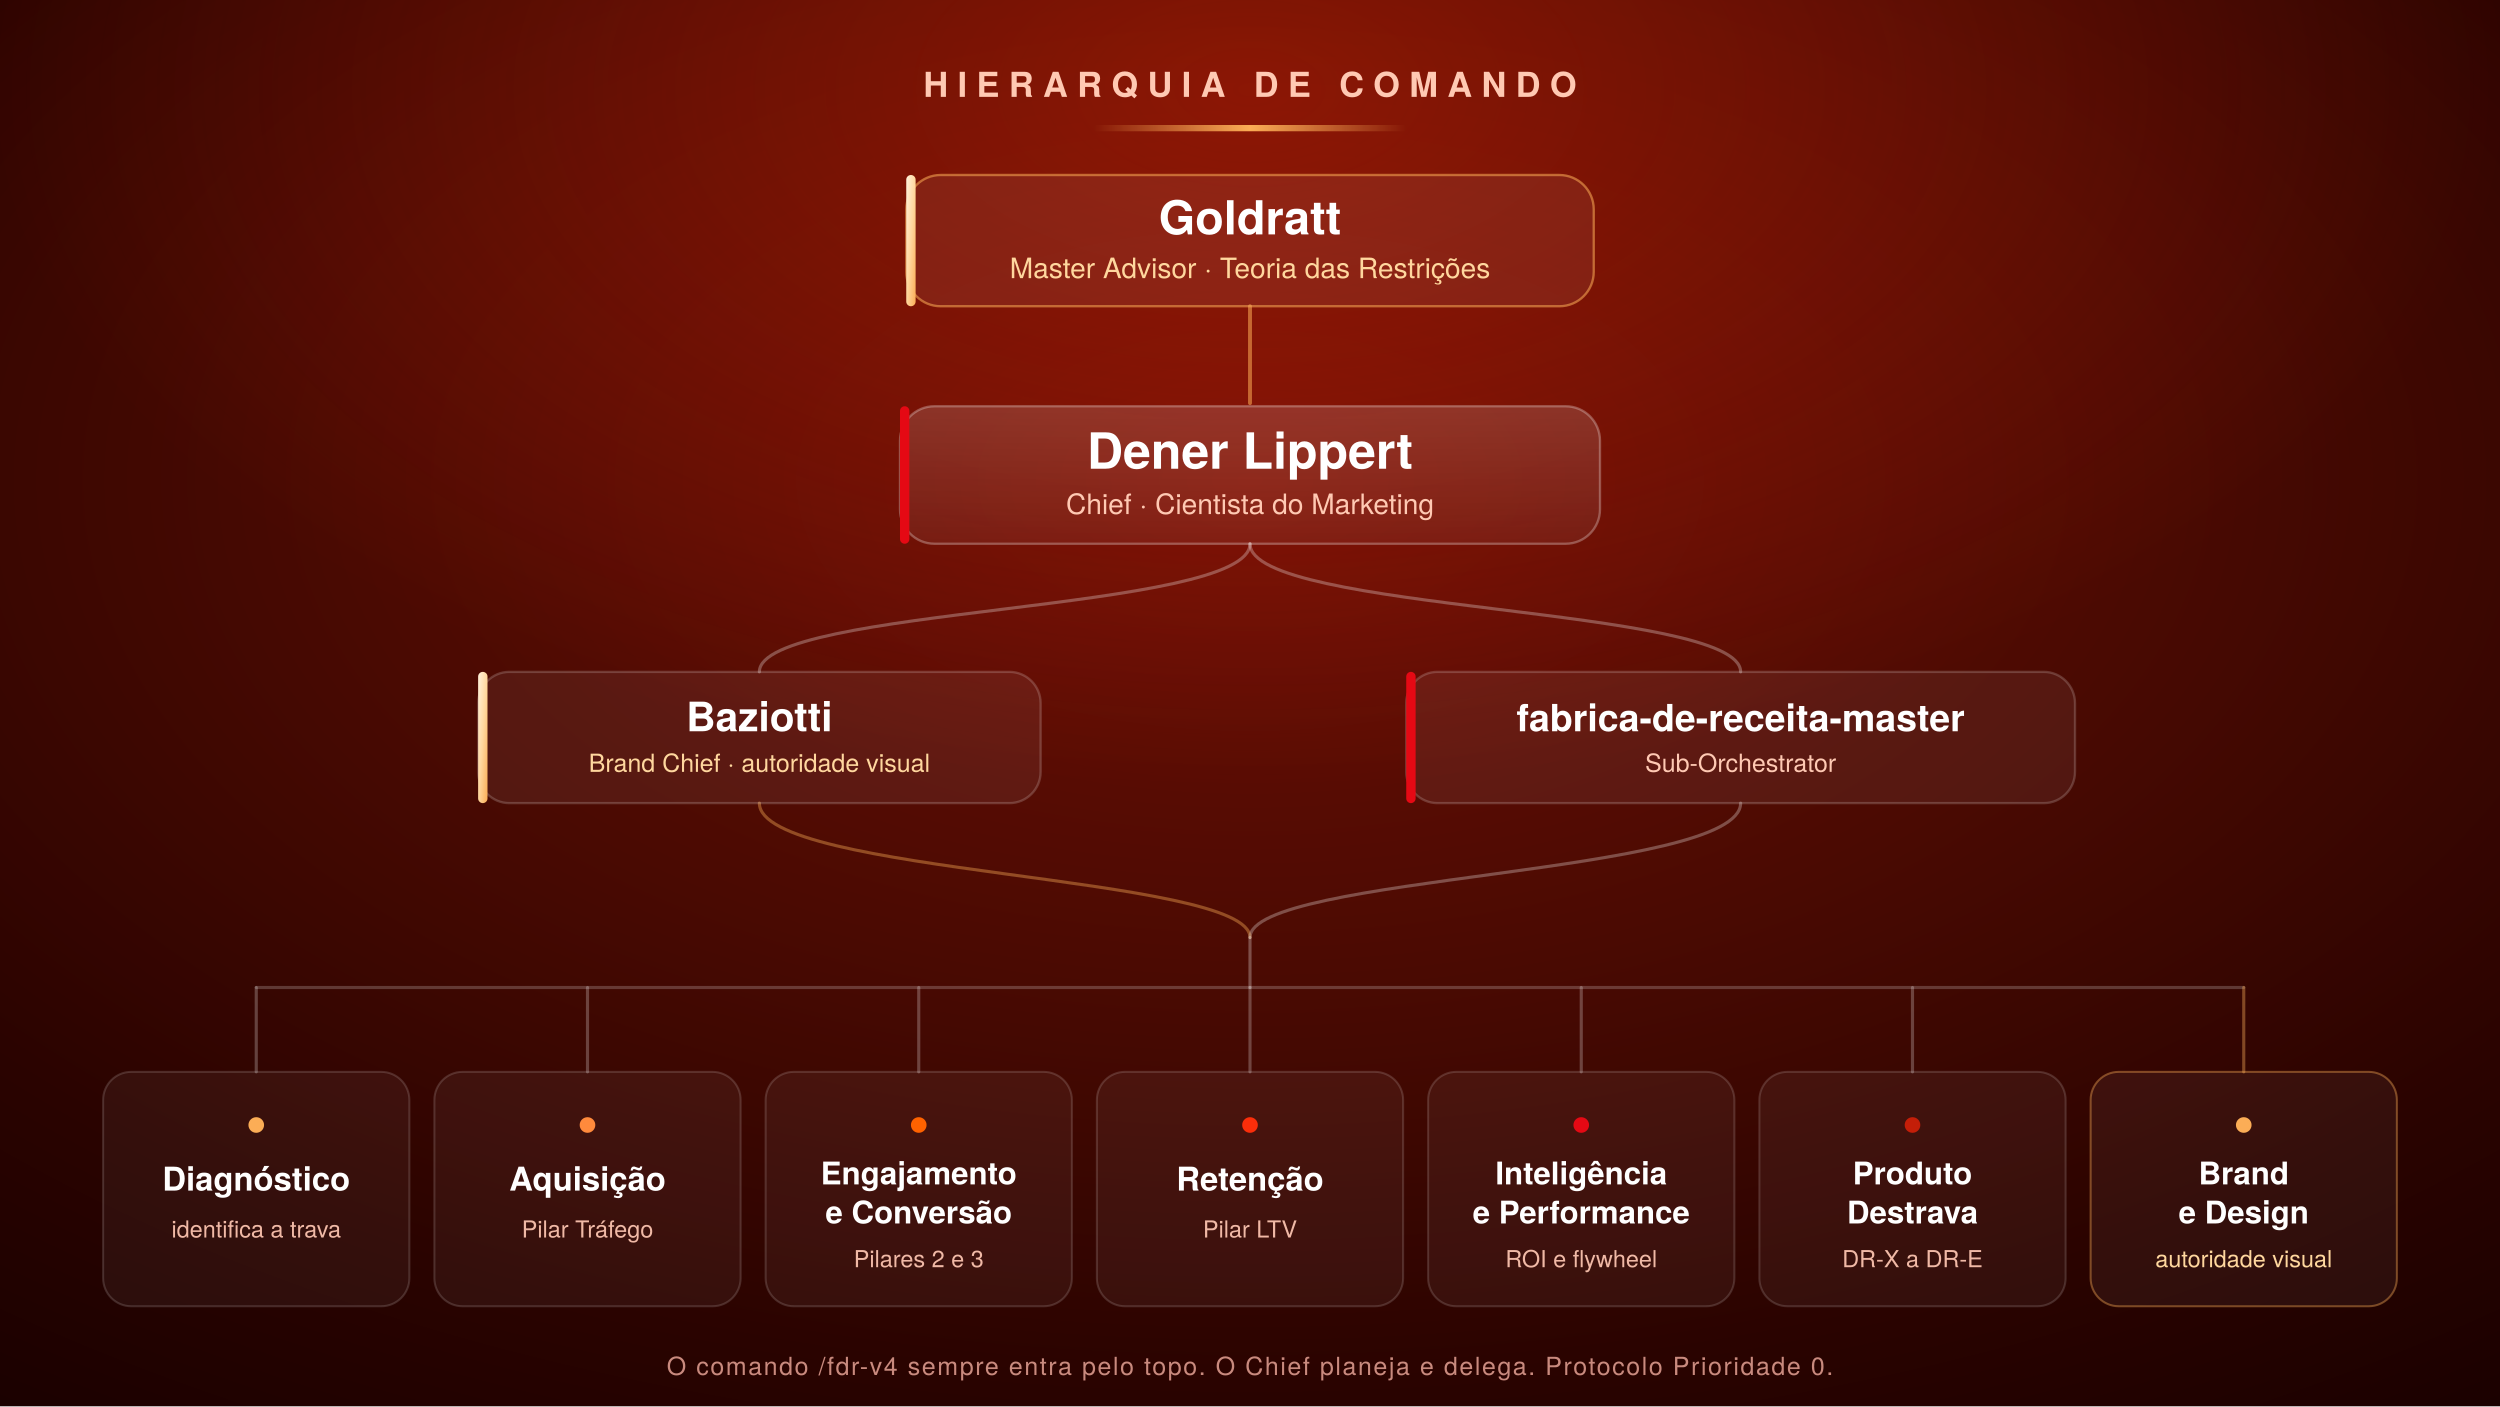
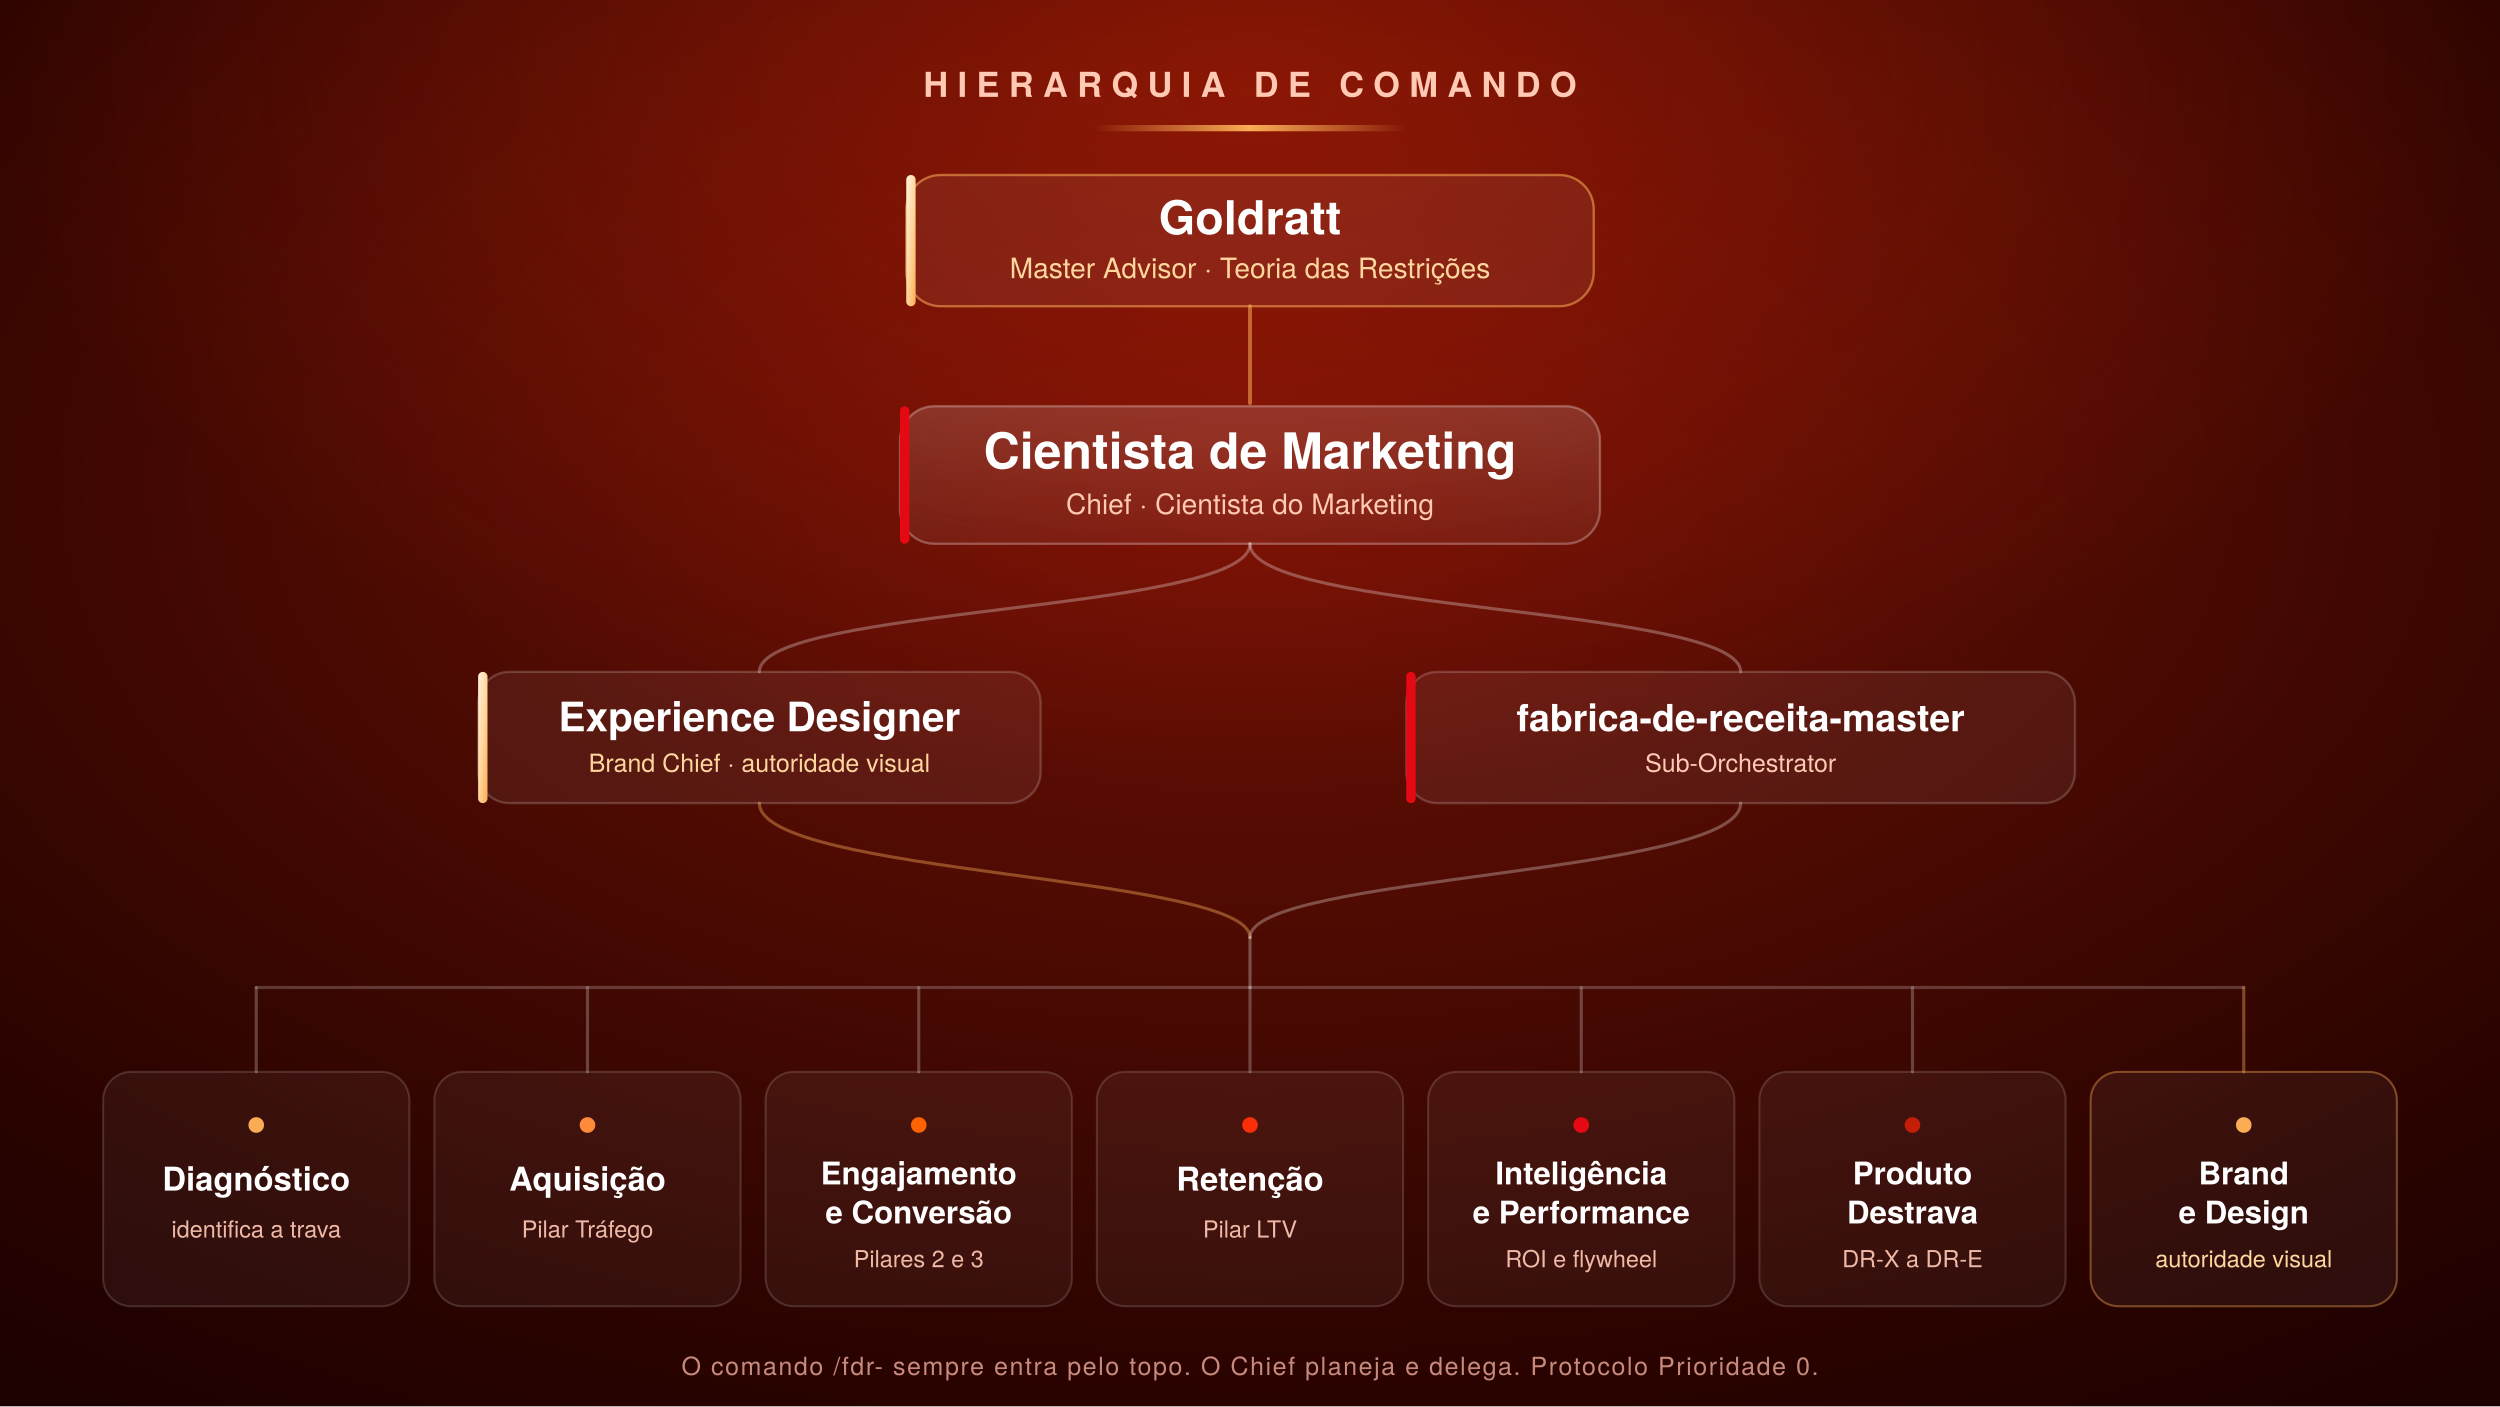
<svg xmlns="http://www.w3.org/2000/svg" width="1600" height="900" viewBox="0 0 1600 900">
  <defs>
    <radialGradient id="bg" cx="0.5" cy="0.34" r="0.9">
      <stop offset="0" stop-color="#6E0F05" />
      <stop offset="0.4" stop-color="#4A0A02" />
      <stop offset="0.72" stop-color="#2A0300" />
      <stop offset="1" stop-color="#150000" />
    </radialGradient>
    <radialGradient id="topglow" cx="0.5" cy="0.06" r="0.5">
      <stop offset="0" stop-color="#FB2E0A" stop-opacity="0.34" />
      <stop offset="1" stop-color="#FB2E0A" stop-opacity="0" />
    </radialGradient>
    <linearGradient id="gold" x1="0" y1="0" x2="1" y2="1">
      <stop offset="0" stop-color="#FFF2DC" />
      <stop offset="0.5" stop-color="#FFD79E" />
      <stop offset="1" stop-color="#FBAD56" />
    </linearGradient>
    <linearGradient id="goldrule" x1="0" y1="0" x2="1" y2="0">
      <stop offset="0" stop-color="#FBAD56" stop-opacity="0" />
      <stop offset="0.5" stop-color="#FBAD56" />
      <stop offset="1" stop-color="#FBAD56" stop-opacity="0" />
    </linearGradient>
    <linearGradient id="chiefcard" x1="0" y1="0" x2="0" y2="1">
      <stop offset="0" stop-color="#FFFFFF" stop-opacity="0.14" />
      <stop offset="1" stop-color="#FFFFFF" stop-opacity="0.05" />
    </linearGradient>
  </defs>
  <rect width="1600" height="900" fill="url(#bg)" />
  <rect width="1600" height="900" fill="url(#topglow)" />
  <text x="800" y="62" text-anchor="middle" font-family="Avenir Next, Helvetica Neue, sans-serif" font-size="22" font-weight="600" letter-spacing="6" fill="#FFC9B3">HIERARQUIA DE COMANDO</text>
  <rect x="700" y="80" width="200" height="4" rx="2" fill="url(#goldrule)" />
  <g fill="none" stroke-linecap="round">
    <path d="M800 196 L800 258" stroke="#FBAD56" stroke-opacity="0.55" stroke-width="2.5" />
    <path d="M800 348 C800 392, 486 388, 486 430" stroke="#FFFFFF" stroke-opacity="0.28" stroke-width="2" />
    <path d="M800 348 C800 392, 1114 388, 1114 430" stroke="#FFFFFF" stroke-opacity="0.28" stroke-width="2" />
    <path d="M486 514 C486 560, 800 560, 800 600" stroke="#FBAD56" stroke-opacity="0.4" stroke-width="2" />
    <path d="M1114 514 C1114 560, 800 560, 800 600" stroke="#FFFFFF" stroke-opacity="0.28" stroke-width="2" />
    <path d="M800 600 L800 632" stroke="#FFFFFF" stroke-opacity="0.28" stroke-width="2" />
    <path d="M164 632 L1436 632" stroke="#FFFFFF" stroke-opacity="0.20" stroke-width="2" />
    <path d="M164 632 L164 686" stroke="#FFFFFF" stroke-opacity="0.24" stroke-width="2" />
    <path d="M376 632 L376 686" stroke="#FFFFFF" stroke-opacity="0.24" stroke-width="2" />
    <path d="M588 632 L588 686" stroke="#FFFFFF" stroke-opacity="0.24" stroke-width="2" />
    <path d="M800 632 L800 686" stroke="#FFFFFF" stroke-opacity="0.24" stroke-width="2" />
    <path d="M1012 632 L1012 686" stroke="#FFFFFF" stroke-opacity="0.24" stroke-width="2" />
    <path d="M1224 632 L1224 686" stroke="#FFFFFF" stroke-opacity="0.24" stroke-width="2" />
    <path d="M1436 632 L1436 686" stroke="#FBAD56" stroke-opacity="0.4" stroke-width="2" />
  </g>
  <g>
    <rect x="580" y="112" width="440" height="84" rx="22" fill="#FFFFFF" fill-opacity="0.06" stroke="#FBAD56" stroke-opacity="0.55" stroke-width="1.5" />
    <rect x="580" y="112" width="6" height="84" rx="3" fill="url(#gold)" />
    <text x="800" y="150" text-anchor="middle" font-family="Avenir Next, Helvetica Neue, sans-serif" font-size="30" font-weight="800" fill="#FFFFFF">Goldratt</text>
    <text x="800" y="178" text-anchor="middle" font-family="Avenir Next, Helvetica Neue, sans-serif" font-size="18" font-weight="500" fill="#FFD79E">Master Advisor · Teoria das Restrições</text>
  </g>
  <g>
    <rect x="576" y="260" width="448" height="88" rx="22" fill="url(#chiefcard)" stroke="#FFFFFF" stroke-opacity="0.28" stroke-width="1.5" />
    <rect x="576" y="260" width="6" height="88" rx="3" fill="#E50914" />
-     <text x="800" y="300" text-anchor="middle" font-family="Avenir Next, Helvetica Neue, sans-serif" font-size="32" font-weight="800" fill="#FFFFFF">Dener Lippert</text>
+     <text x="800" y="300" text-anchor="middle" font-family="Avenir Next, Helvetica Neue, sans-serif" font-size="32" font-weight="800" fill="#FFFFFF">Cientista de Marketing</text>
    <text x="800" y="329" text-anchor="middle" font-family="Avenir Next, Helvetica Neue, sans-serif" font-size="18" font-weight="500" fill="#FFC9B3">Chief · Cientista do Marketing</text>
  </g>
  <g>
    <rect x="306" y="430" width="360" height="84" rx="20" fill="#FFFFFF" fill-opacity="0.06" stroke="#FFFFFF" stroke-opacity="0.18" stroke-width="1.5" />
    <rect x="306" y="430" width="6" height="84" rx="3" fill="url(#gold)" />
-     <text x="486" y="468" text-anchor="middle" font-family="Avenir Next, Helvetica Neue, sans-serif" font-size="26" font-weight="800" fill="#FFFFFF">Baziotti</text>
+     <text x="486" y="468" text-anchor="middle" font-family="Avenir Next, Helvetica Neue, sans-serif" font-size="26" font-weight="800" fill="#FFFFFF">Experience Designer</text>
    <text x="486" y="494" text-anchor="middle" font-family="Avenir Next, Helvetica Neue, sans-serif" font-size="16" font-weight="500" fill="#FFD79E">Brand Chief · autoridade visual</text>
  </g>
  <g>
    <rect x="900" y="430" width="428" height="84" rx="20" fill="#FFFFFF" fill-opacity="0.06" stroke="#FFFFFF" stroke-opacity="0.18" stroke-width="1.5" />
    <rect x="900" y="430" width="6" height="84" rx="3" fill="#E50914" />
    <text x="1114" y="468" text-anchor="middle" font-family="Avenir Next, Helvetica Neue, sans-serif" font-size="24" font-weight="800" fill="#FFFFFF">fabrica-de-receita-master</text>
    <text x="1114" y="494" text-anchor="middle" font-family="Avenir Next, Helvetica Neue, sans-serif" font-size="16" font-weight="500" fill="#FFC9B3">Sub-Orchestrator</text>
  </g>
  <g font-family="Avenir Next, Helvetica Neue, sans-serif" text-anchor="middle">
    <rect x="66" y="686" width="196" height="150" rx="18" fill="#FFFFFF" fill-opacity="0.05" stroke="#FFFFFF" stroke-opacity="0.15" stroke-width="1.3" />
    <circle cx="164" cy="720" r="5" fill="#FBAD56" />
    <text x="164" y="762" font-size="21" font-weight="700" fill="#FFFFFF">Diagnóstico</text>
    <text x="164" y="792" font-size="15" font-weight="500" fill="#F0B9A6">identifica a trava</text>
    <rect x="278" y="686" width="196" height="150" rx="18" fill="#FFFFFF" fill-opacity="0.05" stroke="#FFFFFF" stroke-opacity="0.15" stroke-width="1.3" />
    <circle cx="376" cy="720" r="5" fill="#FF8A3C" />
    <text x="376" y="762" font-size="21" font-weight="700" fill="#FFFFFF">Aquisição</text>
    <text x="376" y="792" font-size="15" font-weight="500" fill="#F0B9A6">Pilar Tráfego</text>
    <rect x="490" y="686" width="196" height="150" rx="18" fill="#FFFFFF" fill-opacity="0.05" stroke="#FFFFFF" stroke-opacity="0.15" stroke-width="1.3" />
    <circle cx="588" cy="720" r="5" fill="#FF6200" />
    <text x="588" y="758" font-size="20" font-weight="700" fill="#FFFFFF">Engajamento</text>
    <text x="588" y="783" font-size="20" font-weight="700" fill="#FFFFFF">e Conversão</text>
    <text x="588" y="811" font-size="15" font-weight="500" fill="#F0B9A6">Pilares 2 e 3</text>
    <rect x="702" y="686" width="196" height="150" rx="18" fill="#FFFFFF" fill-opacity="0.05" stroke="#FFFFFF" stroke-opacity="0.15" stroke-width="1.3" />
    <circle cx="800" cy="720" r="5" fill="#FB2E0A" />
    <text x="800" y="762" font-size="21" font-weight="700" fill="#FFFFFF">Retenção</text>
    <text x="800" y="792" font-size="15" font-weight="500" fill="#F0B9A6">Pilar LTV</text>
    <rect x="914" y="686" width="196" height="150" rx="18" fill="#FFFFFF" fill-opacity="0.05" stroke="#FFFFFF" stroke-opacity="0.15" stroke-width="1.3" />
    <circle cx="1012" cy="720" r="5" fill="#E50914" />
    <text x="1012" y="758" font-size="20" font-weight="700" fill="#FFFFFF">Inteligência</text>
    <text x="1012" y="783" font-size="20" font-weight="700" fill="#FFFFFF">e Performance</text>
    <text x="1012" y="811" font-size="15" font-weight="500" fill="#F0B9A6">ROI e flywheel</text>
    <rect x="1126" y="686" width="196" height="150" rx="18" fill="#FFFFFF" fill-opacity="0.05" stroke="#FFFFFF" stroke-opacity="0.15" stroke-width="1.3" />
    <circle cx="1224" cy="720" r="5" fill="#C41E08" />
    <text x="1224" y="758" font-size="20" font-weight="700" fill="#FFFFFF">Produto</text>
    <text x="1224" y="783" font-size="20" font-weight="700" fill="#FFFFFF">Destrava</text>
    <text x="1224" y="811" font-size="15" font-weight="500" fill="#F0B9A6">DR-X a DR-E</text>
    <rect x="1338" y="686" width="196" height="150" rx="18" fill="#FFFFFF" fill-opacity="0.05" stroke="#FBAD56" stroke-opacity="0.4" stroke-width="1.3" />
    <circle cx="1436" cy="720" r="5" fill="#FBAD56" />
    <text x="1436" y="758" font-size="20" font-weight="700" fill="#FFFFFF">Brand</text>
    <text x="1436" y="783" font-size="20" font-weight="700" fill="#FFFFFF">e Design</text>
    <text x="1436" y="811" font-size="15" font-weight="500" fill="#FFD79E">autoridade visual</text>
  </g>
-   <text x="800" y="880" text-anchor="middle" font-family="Avenir Next, Helvetica Neue, sans-serif" font-size="16" font-weight="500" letter-spacing="1" fill="#C98A7E">O comando /fdr-v4 sempre entra pelo topo. O Chief planeja e delega. Protocolo Prioridade 0.</text>
+   <text x="800" y="880" text-anchor="middle" font-family="Avenir Next, Helvetica Neue, sans-serif" font-size="16" font-weight="500" letter-spacing="1" fill="#C98A7E">O comando /fdr- sempre entra pelo topo. O Chief planeja e delega. Protocolo Prioridade 0.</text>
</svg>
